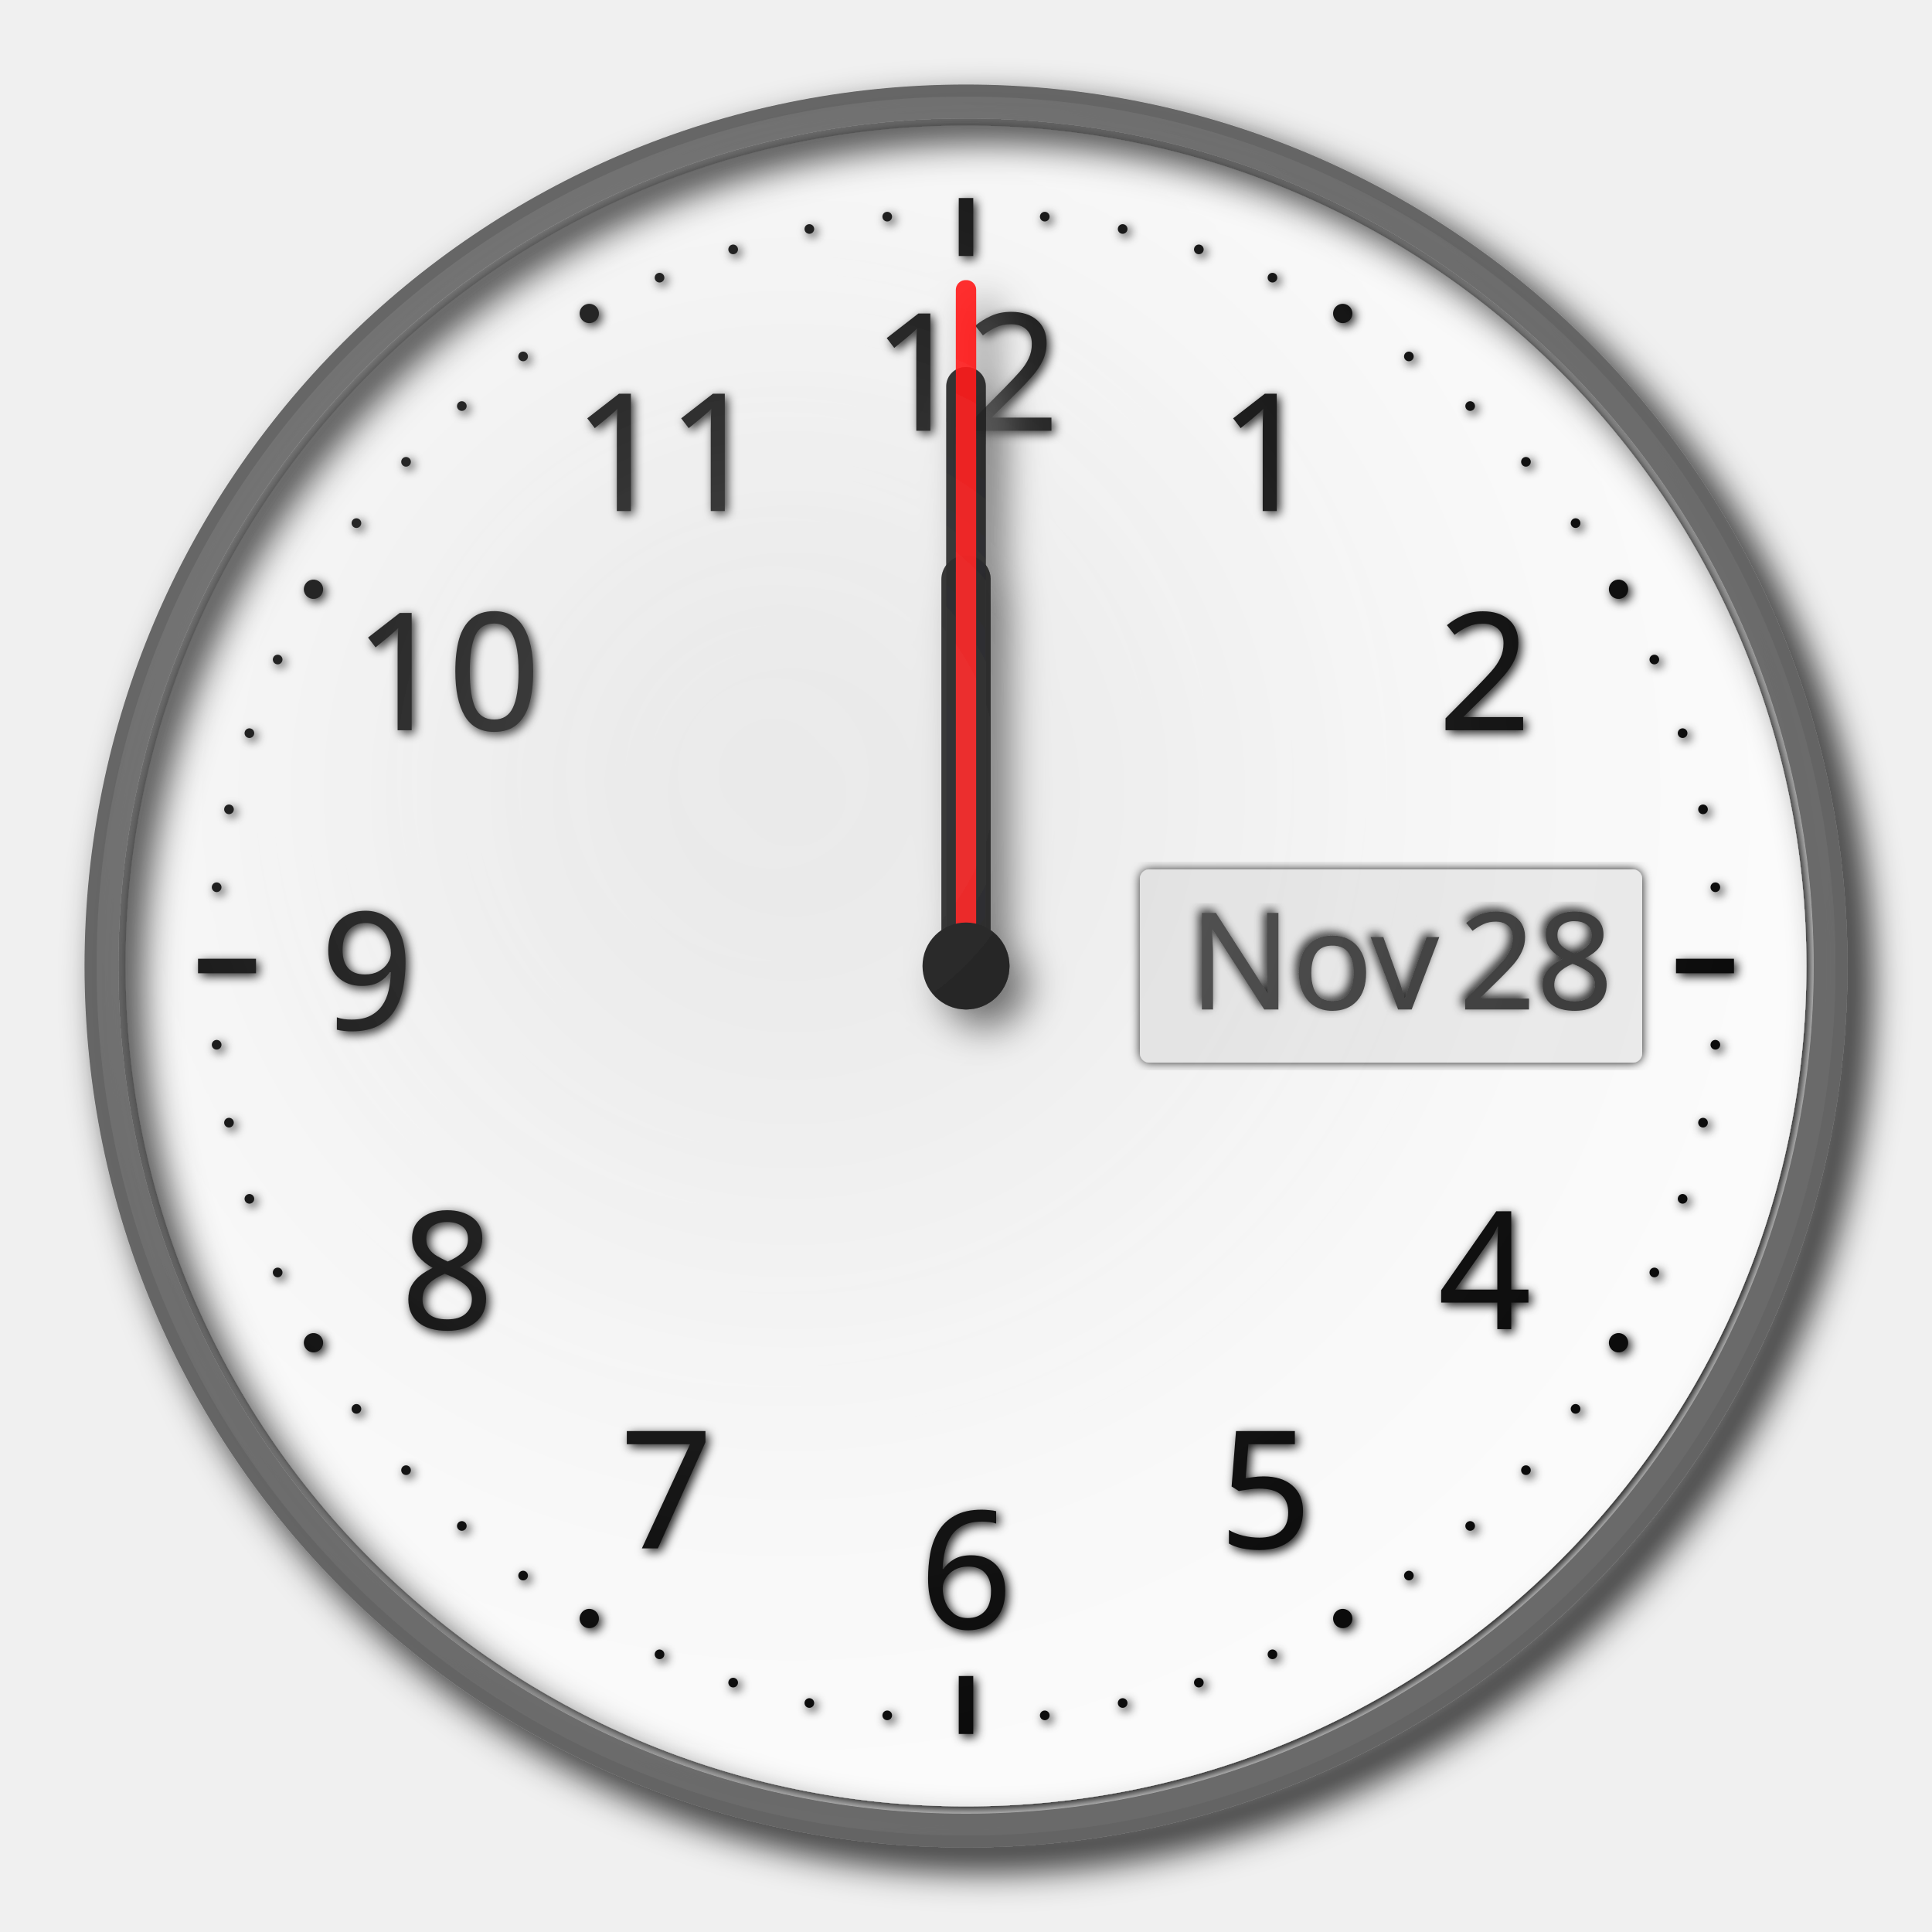
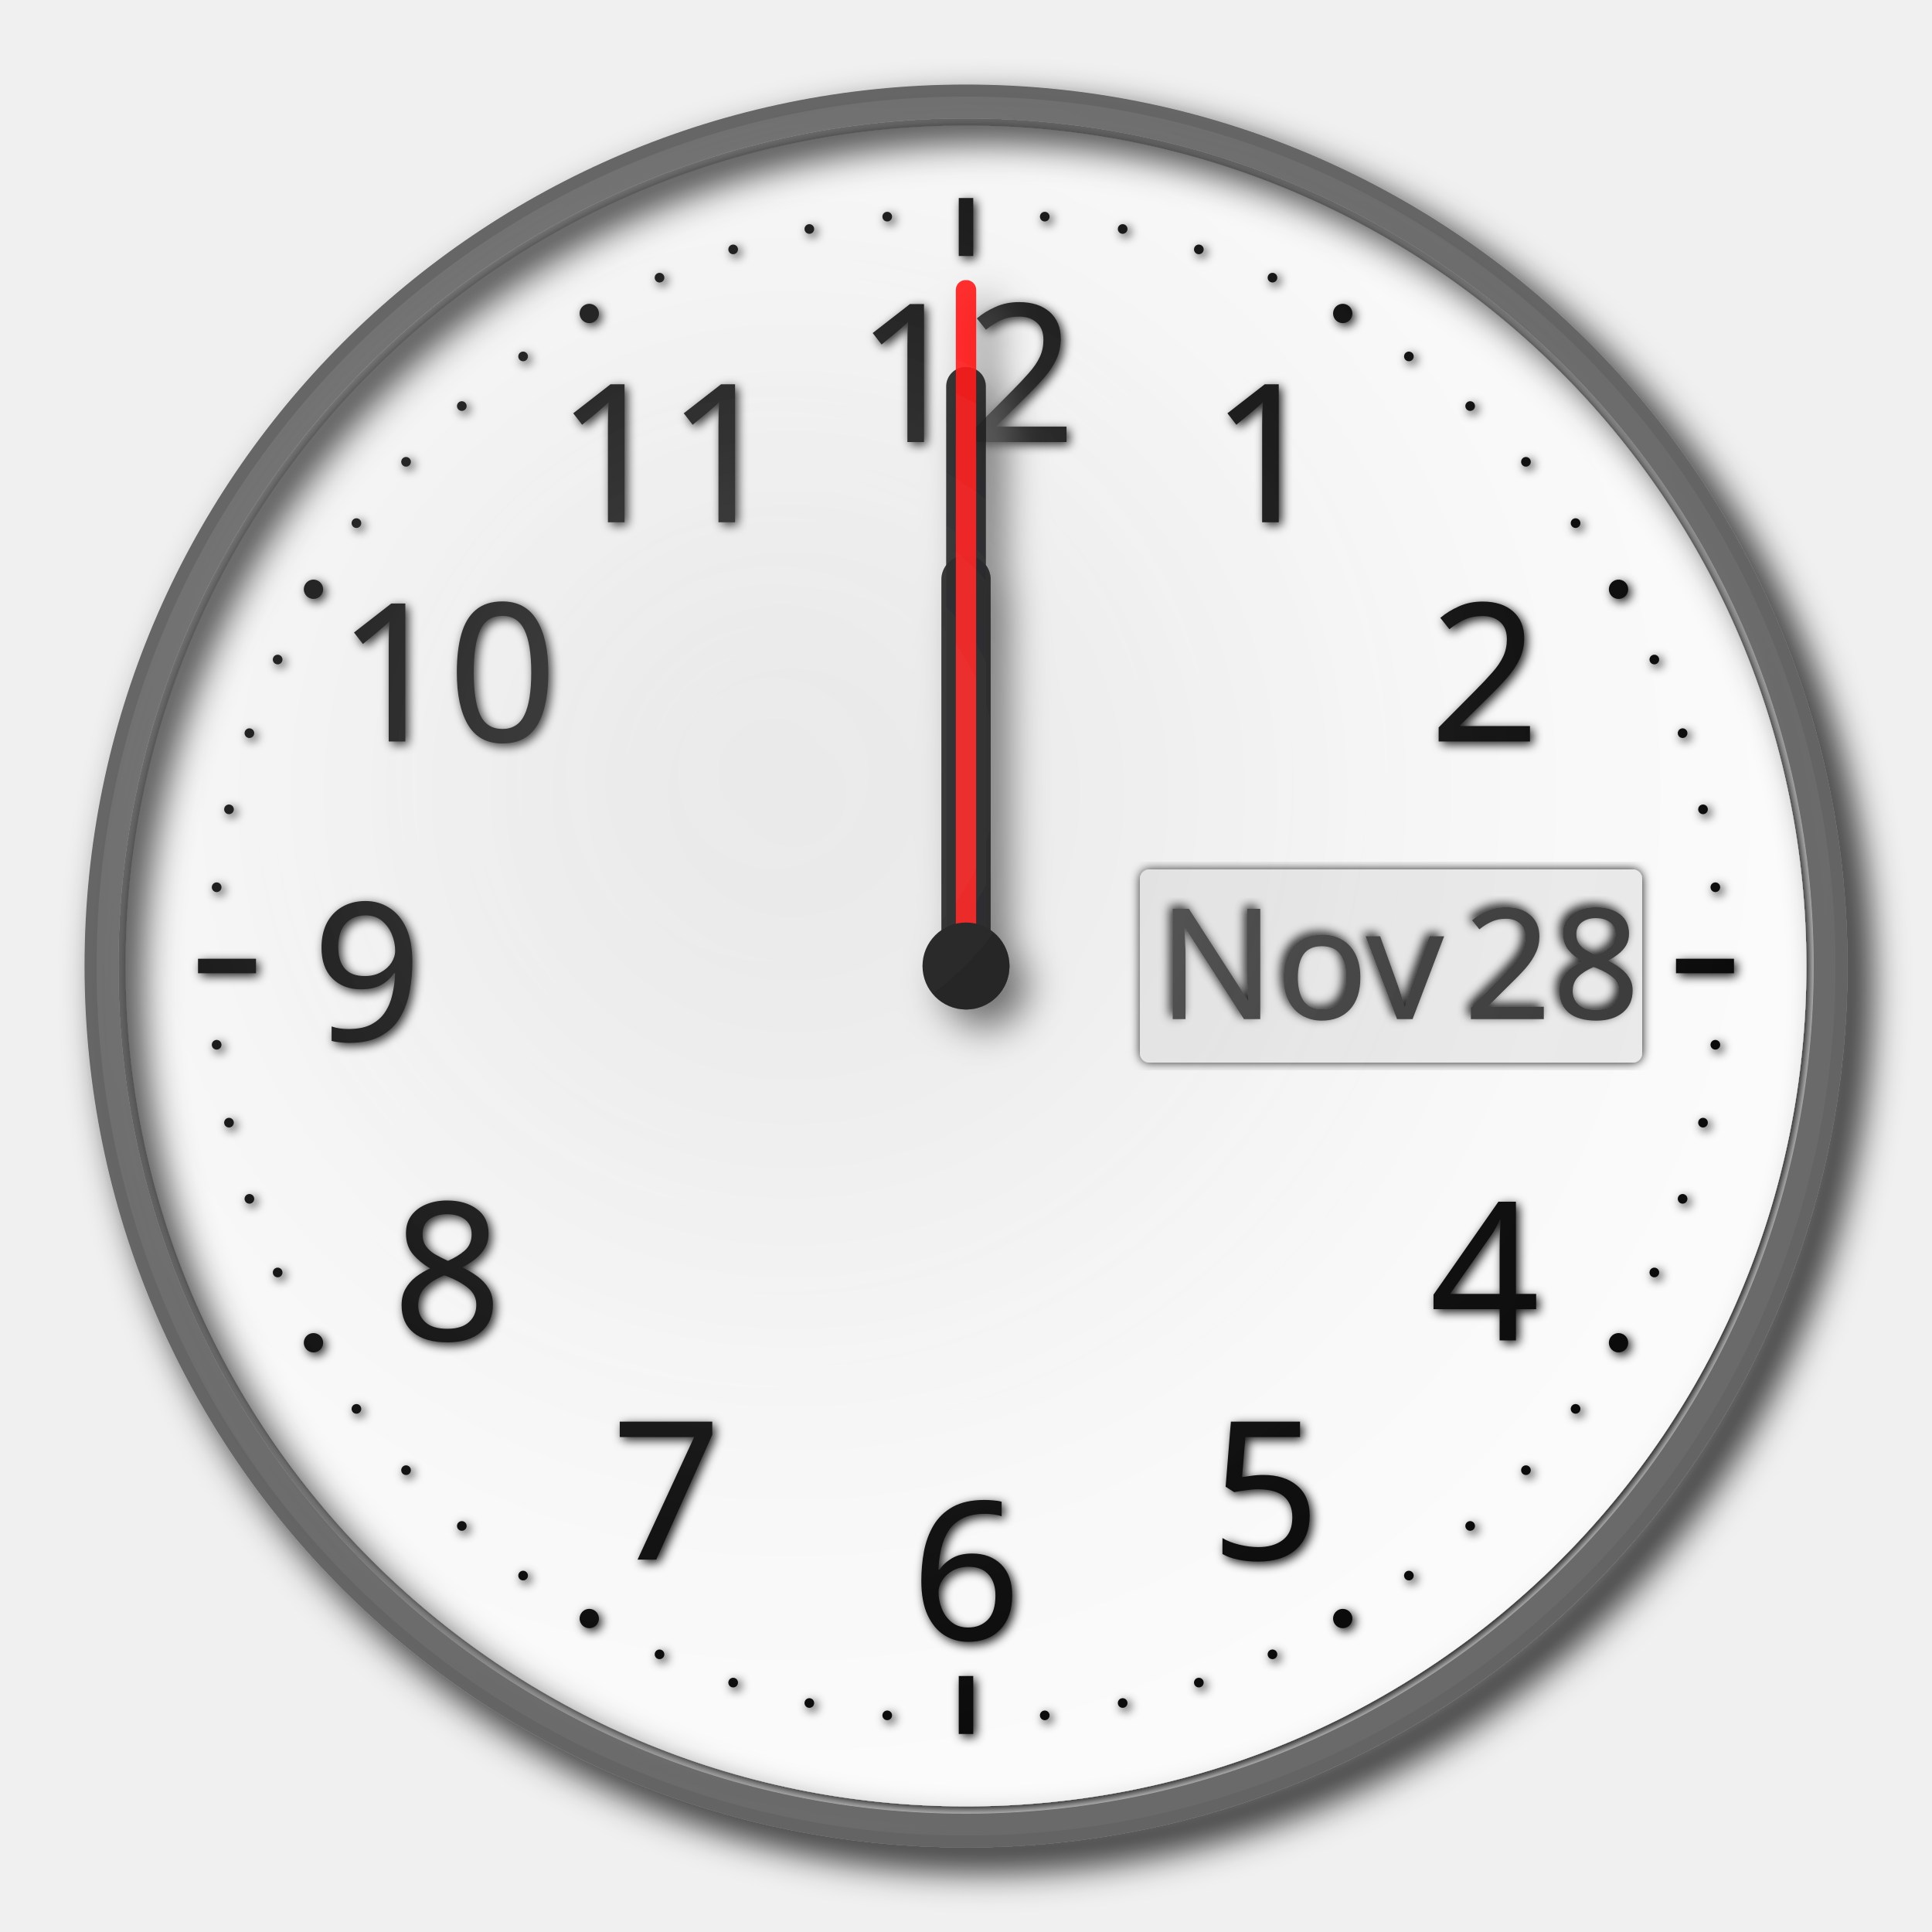
<svg xmlns="http://www.w3.org/2000/svg" viewBox="0 0 200 200" id="clock" style="position: relative;max-height: 100%;max-width: 100%;left: 0%;top: 0%;">
  <defs>
    <filter id="shadow">
      <feDropShadow dx="2" dy="2" stdDeviation="2" />
    </filter>
    <filter id="raise">
      <feDropShadow dx="0.3" dy="0.3" stdDeviation="0.5" />
    </filter>
    <filter id="raise2">
      <feDropShadow dx="0" dy="0" stdDeviation="0.5" />
    </filter>
    <filter id="raise3">
      <feDropShadow dx="-0.3" dy="-0.3" stdDeviation="0.5" />
    </filter>
    <filter id="light">
      <feGaussianBlur stdDeviation="4" result="blur4" />
      <feSpecularLighting result="spec4" in="blur4" specularExponent="20" lighting-color="#FFFFFF">
        <fePointLight x="80" y="80" z="90">
        </fePointLight>
      </feSpecularLighting>
      <feComposite in="spec4" in2="SourceGraphic" operator="in" k1="2" k2="1" k3="0.2" k4="0.03" />
    </filter>
  </defs>
  <g>
    <circle filter="url(#raise)" cx="100" cy="100" r="87" fill="white" />
  </g>
  <circle filter="url(#shadow)" cx="100" cy="100" r="89.5" fill="#0000" stroke="#666" stroke-width="3.5" />
-   <g filter="url(#raise)" font-size="17" font-family="'Gill Sans MT', 'Gill Sans', 'Century Gothic', sans-serif" font-weight="" fill="black" style="text-anchor: middle;" transform="translate(100,100)">
-     <g transform="rotate(30),translate(0,-62)">
-       <text dominant-baseline="central" text-anchor="middle" transform="rotate(330)">1</text>
+   <g filter="url(#raise)" font-size="20" font-family="'Gill Sans MT', 'Gill Sans', 'Century Gothic', sans-serif" font-weight="" fill="black" style="text-anchor: middle;" dominant-baseline="central" transform="translate(100,100)">
+     <g transform="rotate(30), translate(0,-62)">
+       <text transform="rotate(330)">1</text>
    </g>
-     <g transform="rotate(60),translate(0,-62)">
-       <text dominant-baseline="central" text-anchor="middle" transform="rotate(300)">2</text>
+     <g transform="rotate(60), translate(0,-62)">
+       <text transform="rotate(300)">2</text>
    </g>
    <g transform="rotate(120),translate(0,-62)">
-       <text dominant-baseline="central" text-anchor="middle" transform="rotate(240)">4</text>
+       <text transform="rotate(240)">4</text>
    </g>
    <g transform="rotate(150),translate(0,-62)">
-       <text dominant-baseline="central" text-anchor="middle" transform="rotate(210)">5</text>
+       <text transform="rotate(210)">5</text>
    </g>
    <g transform="rotate(180),translate(0,-62)">
-       <text dominant-baseline="central" text-anchor="middle" transform="rotate(180)">6</text>
+       <text transform="rotate(180)">6</text>
    </g>
    <g transform="rotate(210),translate(0,-62)">
-       <text dominant-baseline="central" text-anchor="middle" transform="rotate(150)">7</text>
+       <text transform="rotate(150)">7</text>
    </g>
    <g transform="rotate(240),translate(0,-62)">
-       <text dominant-baseline="central" text-anchor="middle" transform="rotate(120)">8</text>
+       <text transform="rotate(120)">8</text>
    </g>
    <g transform="rotate(270),translate(0,-62)">
-       <text dominant-baseline="central" text-anchor="middle" transform="rotate(90)">9</text>
+       <text transform="rotate(90) ">9</text>
    </g>
    <g transform="rotate(300),translate(0,-62)">
-       <text dominant-baseline="central" text-anchor="middle" transform="rotate(60)">10</text>
+       <text transform="rotate(60)">10</text>
    </g>
    <g transform="rotate(330),translate(0,-62)">
-       <text dominant-baseline="central" text-anchor="middle" transform="rotate(30)">11</text>
+       <text transform="rotate(30)">11</text>
    </g>
    <g transform="translate(0,-62)">
-       <text dominant-baseline="central" text-anchor="middle">12</text>
+       <text>12</text>
    </g>
  </g>
  <g filter="url(#raise2)">
    <rect width="50" height="18" x="119" y="91" fill="#EEE" stroke="#EEE" stroke-width="2" stroke-linejoin="round" />
-     <text filter="url(#raise3)" id="monthBox" x="149" y="104.5" text-anchor="end" fill="#333" font-size="14" font-family="'Gill Sans MT Light', 'Gill Sans', 'Century Gothic', sans-serif">
+     <text filter="url(#raise3)" id="monthBox" x="149.5" y="105.5" text-anchor="end" fill="#333" font-size="16" font-family="'Gill Sans MT Light', 'Gill Sans', 'Century Gothic', sans-serif">
      Nov</text>
-     <text filter="url(#raise3)" id="dateBox" x="151" y="104.5" fill="#333" font-size="14" font-family="'Gill Sans MT Light', 'Gill Sans', 'Century Gothic', sans-serif">
+     <text filter="url(#raise3)" id="dateBox" x="151.5" y="105.5" fill="#333" font-size="16" font-family="'Gill Sans MT Light', 'Gill Sans', 'Century Gothic', sans-serif">
      28</text>
  </g>
  <g filter="url(#raise)">
    <g>
      <rect x="99.25" y="20.5" width="1.5" height="6" />
      <rect x="173.5" y="99.25" height="1.5" width="6" />
      <rect x="99.25" y="173.5" width="1.5" height="6" />
      <rect x="20.5" y="99.25" height="1.5" width="6" />
    </g>
    <g transform="rotate(30,100,100)">
      <circle cx="100" cy="22" r="1" />
      <circle cx="178" cy="100" r="1" />
      <circle cx="100" cy="178" r="1" />
      <circle cx="22" cy="100" r="1" />
    </g>
    <g transform="rotate(60,100,100)">
      <circle cx="100" cy="22" r="1" />
      <circle cx="178" cy="100" r="1" />
      <circle cx="100" cy="178" r="1" />
      <circle cx="22" cy="100" r="1" />
    </g>
    <g transform="rotate(6,100,100)">
      <g>
        <circle cx="100" cy="22" r="0.5" />
        <circle cx="178" cy="100" r="0.5" />
        <circle cx="100" cy="178" r="0.5" />
        <circle cx="22" cy="100" r="0.5" />
      </g>
      <g transform="rotate(30,100,100)">
        <circle cx="100" cy="22" r="0.5" />
        <circle cx="178" cy="100" r="0.5" />
        <circle cx="100" cy="178" r="0.5" />
        <circle cx="22" cy="100" r="0.5" />
      </g>
      <g transform="rotate(60,100,100)">
        <circle cx="100" cy="22" r="0.5" />
        <circle cx="178" cy="100" r="0.5" />
        <circle cx="100" cy="178" r="0.5" />
        <circle cx="22" cy="100" r="0.5" />
      </g>
    </g>
    <g transform="rotate(12,100,100)">
      <g>
        <circle cx="100" cy="22" r="0.5" />
        <circle cx="178" cy="100" r="0.5" />
        <circle cx="100" cy="178" r="0.5" />
        <circle cx="22" cy="100" r="0.5" />
      </g>
      <g transform="rotate(30,100,100)">
        <circle cx="100" cy="22" r="0.5" />
        <circle cx="178" cy="100" r="0.5" />
        <circle cx="100" cy="178" r="0.5" />
        <circle cx="22" cy="100" r="0.5" />
      </g>
      <g transform="rotate(60,100,100)">
        <circle cx="100" cy="22" r="0.5" />
        <circle cx="178" cy="100" r="0.5" />
        <circle cx="100" cy="178" r="0.5" />
        <circle cx="22" cy="100" r="0.5" />
      </g>
    </g>
    <g transform="rotate(18,100,100)">
      <g>
        <circle cx="100" cy="22" r="0.5" />
        <circle cx="178" cy="100" r="0.5" />
        <circle cx="100" cy="178" r="0.5" />
        <circle cx="22" cy="100" r="0.5" />
      </g>
      <g transform="rotate(30,100,100)">
        <circle cx="100" cy="22" r="0.5" />
        <circle cx="178" cy="100" r="0.5" />
        <circle cx="100" cy="178" r="0.5" />
        <circle cx="22" cy="100" r="0.5" />
      </g>
      <g transform="rotate(60,100,100)">
        <circle cx="100" cy="22" r="0.5" />
        <circle cx="178" cy="100" r="0.5" />
        <circle cx="100" cy="178" r="0.5" />
        <circle cx="22" cy="100" r="0.5" />
      </g>
    </g>
    <g transform="rotate(24,100,100)">
      <g>
        <circle cx="100" cy="22" r="0.5" />
        <circle cx="178" cy="100" r="0.5" />
        <circle cx="100" cy="178" r="0.5" />
        <circle cx="22" cy="100" r="0.5" />
      </g>
      <g transform="rotate(30,100,100)">
        <circle cx="100" cy="22" r="0.5" />
        <circle cx="178" cy="100" r="0.5" />
        <circle cx="100" cy="178" r="0.5" />
        <circle cx="22" cy="100" r="0.5" />
      </g>
      <g transform="rotate(60,100,100)">
        <circle cx="100" cy="22" r="0.5" />
        <circle cx="178" cy="100" r="0.5" />
        <circle cx="100" cy="178" r="0.5" />
        <circle cx="22" cy="100" r="0.5" />
      </g>
    </g>
  </g>
  <g filter="url(#shadow)">
    <g transform="translate(100,100)">
      <g id="hours">
        <rect x="-0.05" y="-40" width="0.1" height="40" stroke="black" fill="none" stroke-linejoin="round" stroke-width="5" stroke-opacity="0.9">
          <animateTransform attributeName="transform" type="rotate" dur="43200s" values="0;360" repeatCount="indefinite" />
        </rect>
      </g>
      <g id="minutes">
        <rect x="-0.05" y="-60" width="0.1" height="60" stroke="#070708" fill="none" stroke-linejoin="round" stroke-width="4" stroke-opacity="0.9">
          <animateTransform attributeName="transform" type="rotate" dur="3600s" values="0;360" repeatCount="indefinite" />
        </rect>
      </g>
      <g id="seconds">
        <rect x="-0.05" y="-70" width="0.1" height="70" stroke="red" fill="none" stroke-linejoin="round" stroke-width="2" stroke-opacity="0.9">
          <animateTransform attributeName="transform" type="rotate" dur="60s" values="0;360" repeatDur="indefinite" />
        </rect>
      </g>
    </g>
    <circle cx="100" cy="100" r="4" fill="black" stroke="black" />
    <circle filter="url(#light)" cx="100" cy="100" r="90" fill="#F00" fill-opacity="0.2" stroke="none" />
  </g>
</svg>
